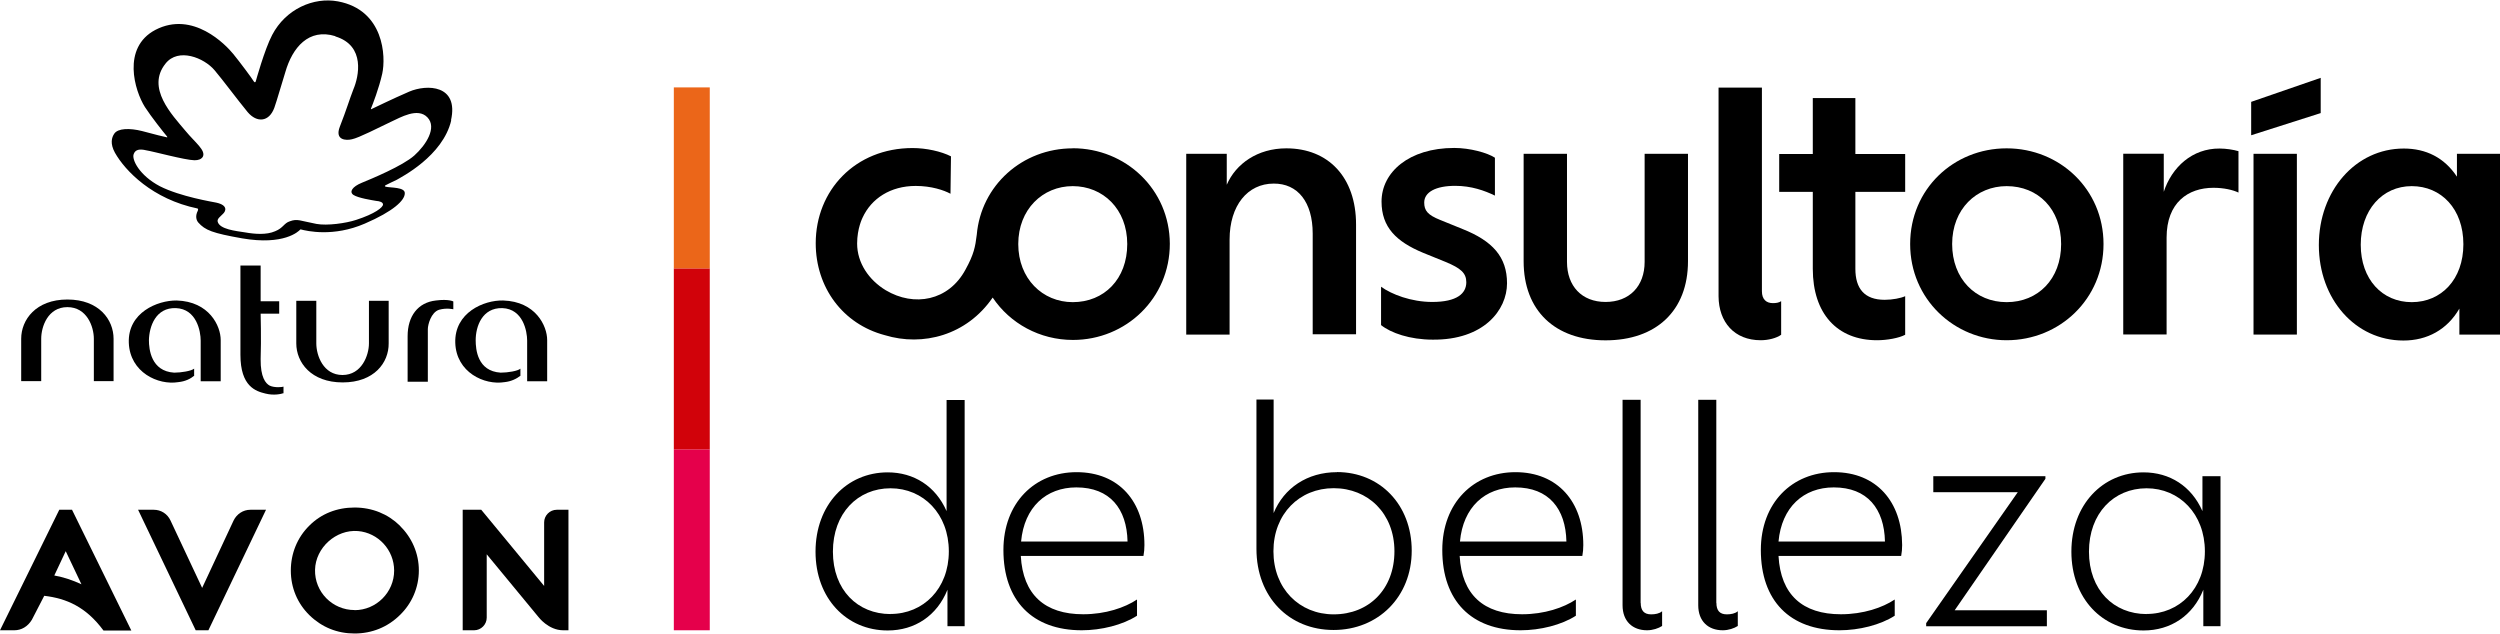
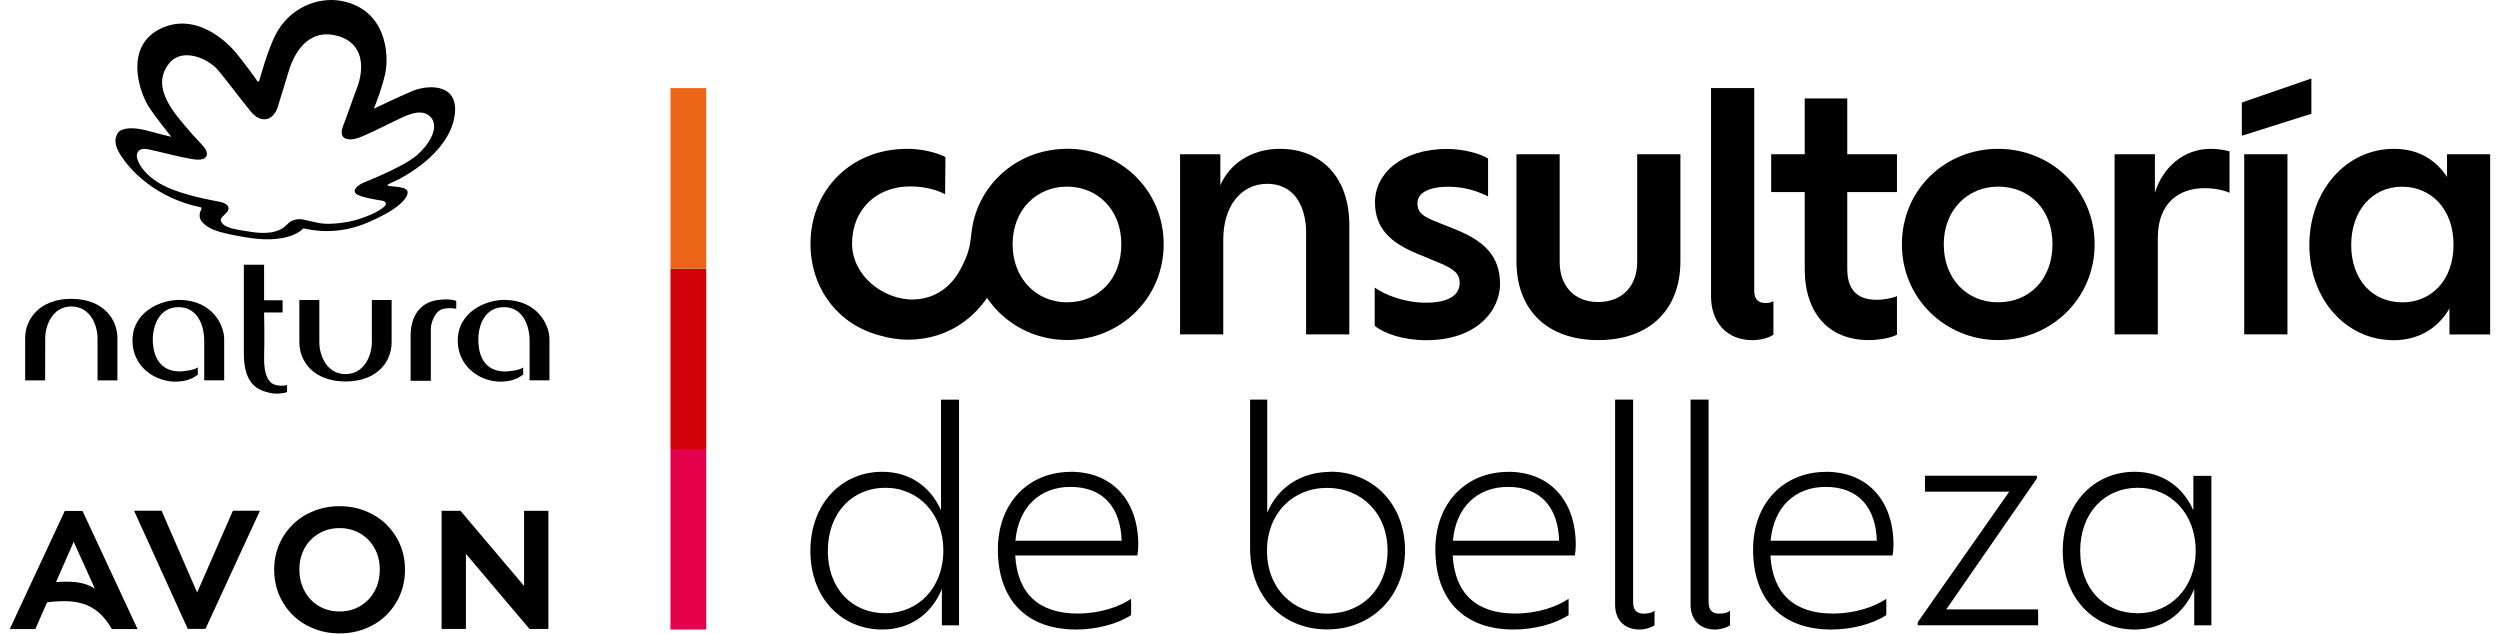
- <svg xmlns="http://www.w3.org/2000/svg" id="Camada_2" width="256" height="64.86" viewBox="0 0 256 64.86">
-   <g id="Camada_1-2">
-     <path style="fill:#000;" d="m134.42,23.92v10.31h4.44v-11.24c0-4.85-2.85-7.8-7.14-7.8-2.95,0-5.17,1.58-6.1,3.73v-3.17h-4.15v18.51h4.44v-9.73c0-3.49,1.85-5.73,4.51-5.73,2.46-.02,4,1.88,4,5.12Z" />
-     <path style="fill:#000;" d="m154.32,29.01c0-2.71-1.49-4.34-4.56-5.56l-2.29-.93c-1.27-.51-1.63-.95-1.63-1.78,0-1.07,1.19-1.71,3.17-1.71,1.66,0,3.02.49,4.07,1v-3.88c-.78-.51-2.56-1-4.17-1-4.63,0-7.44,2.49-7.44,5.49,0,2.63,1.51,4.1,4.24,5.24l2.34.95c1.51.63,2.1,1.12,2.1,2.07,0,1.15-.95,2.02-3.49,2.02-2.15,0-4.17-.78-5.24-1.56v3.93c1,.8,2.95,1.49,5.29,1.49,5.19.05,7.61-3,7.61-5.78Z" />
-     <path style="fill:#000;" d="m172.85,15.75h-4.44v11.07c0,2.49-1.56,4.1-4,4.1s-3.95-1.63-3.95-4.1v-11.07h-4.44v11c0,5.07,3.22,8.1,8.39,8.1s8.44-3.02,8.44-8.1v-11h0Z" />
-     <path style="fill:#000;" d="m180.29,34.84c.8,0,1.63-.22,2.1-.56v-3.44c-.22.15-.49.2-.85.2-.66,0-1.12-.37-1.12-1.22V8.97h-4.44v21.38c.02,2.63,1.61,4.49,4.32,4.49Z" />
-     <path style="fill:#000;" d="m195.09,34.28v-3.95c-.44.2-1.29.37-2.1.37-2.07,0-3-1.15-3-3.17v-7.88h5.1v-3.88h-5.1v-5.73h-4.36v5.73h-3.44v3.88h3.44v7.88c0,4.58,2.49,7.31,6.58,7.31,1.02,0,2.24-.22,2.88-.56Z" />
-     <path style="fill:#000;" d="m205.48,34.84c5.44,0,9.92-4.24,9.92-9.85s-4.49-9.8-9.92-9.8-9.88,4.17-9.88,9.8,4.51,9.85,9.88,9.85Zm0-15.78c3.22,0,5.58,2.34,5.58,5.93s-2.37,5.95-5.58,5.95-5.58-2.41-5.58-5.95c0-3.58,2.49-5.93,5.58-5.93Z" />
-     <path style="fill:#000;" d="m221.57,19.67v-3.93h-4.15v18.51h4.44v-9.92c0-3.58,2.19-5.1,4.8-5.1,1.07,0,2,.22,2.56.49v-4.24c-.51-.15-1.27-.27-1.93-.27-2.8-.02-4.9,1.9-5.73,4.46Z" />
-     <rect style="fill:#000;" x="230.76" y="15.75" width="4.44" height="18.51" />
-     <path style="fill:#000;" d="m251.59,15.75v2.34c-1.29-1.95-3.17-2.88-5.44-2.88-4.95,0-8.7,4.34-8.7,9.88s3.73,9.78,8.66,9.78c2.44,0,4.49-1.12,5.73-3.27v2.66h4.17V15.75h-4.41Zm-4.63,15.19c-3.02,0-5.22-2.34-5.22-5.88s2.19-6,5.22-6,5.29,2.34,5.29,5.95-2.27,5.93-5.29,5.93Z" />
-     <path style="fill:#000;" d="m109.85,15.19c-5.17,0-9.39,3.8-9.83,8.85-.15,1.22-.29,2-1.15,3.56-1.73,3.22-5.27,3.85-8.17,2.12-1.73-1.05-2.93-2.8-2.93-4.78,0-1.56.54-2.61.56-2.66.9-1.95,2.85-3.24,5.44-3.24,1.61,0,2.9.44,3.56.8l.05-3.83c-1-.51-2.54-.85-3.93-.85-5.88,0-9.92,4.34-9.92,9.75,0,4.51,2.76,8.27,7.07,9.41,3.9,1.19,8.39.02,11.05-3.85,1.78,2.66,4.83,4.34,8.22,4.34,5.44,0,9.92-4.27,9.92-9.85-.02-5.56-4.51-9.78-9.95-9.78Zm0,15.75c-3.1,0-5.58-2.41-5.58-5.95s2.49-5.93,5.58-5.93,5.58,2.34,5.58,5.93-2.37,5.95-5.58,5.95Z" />
-     <path style="fill:#000;" d="m20.04,64.54l-5.9-12.34h1.61c.73,0,1.39.41,1.71,1.1l3.24,6.9,3.22-6.9c.32-.66.98-1.1,1.71-1.1h1.61l-5.9,12.34h-1.29Z" />
-     <path style="fill:#000;" d="m7.39,52.2h-1.32l-6.07,12.34h1.46c.73,0,1.37-.37,1.8-1.07l1.27-2.46c2.27.27,4.27,1.12,6.07,3.56h2.85l-6.07-12.36Zm-.66,4.24l1.61,3.39c-.88-.41-1.83-.73-2.78-.9l1.17-2.49Z" />
-     <path style="fill:#000;" d="m57.01,52.2c-.71,0-1.29.59-1.29,1.29v6.51l-6.44-7.8h-1.9v12.34h1.17c.71,0,1.29-.59,1.29-1.29v-6.49l5.29,6.41s1.02,1.37,2.54,1.37h.54v-12.34h-1.19Z" />
-     <path style="fill:#000;" d="m36.31,62.47c-2.27,0-4.1-1.85-4.05-4.12.05-2.27,2.15-4.15,4.39-3.97,2.07.17,3.71,1.93,3.71,4.05,0,2.22-1.83,4.05-4.05,4.05m4.63-8.66c-1.22-1.19-2.83-1.85-4.63-1.85s-3.41.63-4.63,1.85c-1.24,1.22-1.9,2.85-1.9,4.61s.68,3.36,1.9,4.56c1.27,1.24,2.85,1.88,4.63,1.88s3.39-.66,4.63-1.88c1.24-1.19,1.95-2.83,1.95-4.58s-.71-3.36-1.95-4.58" />
-     <path style="fill:#000;" d="m6.9,30.67c3.24,0,4.73,2.07,4.73,4.02v4.34h-2.02v-4.34c0-1.24-.71-3.24-2.71-3.24s-2.68,2-2.68,3.24v4.34h-2.05v-4.34c0-1.95,1.51-4.02,4.73-4.02" />
-     <path style="fill:#000;" d="m35.09,39.16c-3.24,0-4.75-2.05-4.75-4v-4.36h2.05v4.36c0,1.24.71,3.24,2.68,3.24s2.71-2.02,2.71-3.24v-4.36h2.02v4.36c.02,1.98-1.49,4-4.71,4" />
-     <path style="fill:#000;" d="m19.92,38.45c-.41.34-.95.61-1.66.68-2.07.34-4.95-1-5.07-4.02-.12-3.1,2.93-4.36,4.9-4.34,3.34.1,4.51,2.61,4.51,4.05v4.22h-2.05v-4.17c0-.93-.41-3.24-2.54-3.32-2.07-.07-2.73,1.88-2.76,3.29,0,.93.22,3.17,2.58,3.32.73,0,1.76-.17,2.05-.41v.71h.02Z" />
-     <path style="fill:#000;" d="m29.06,40.25c-.27.1-1.02.27-1.88.05-.98-.24-2.56-.71-2.56-3.97v-9.14h2.07v3.66h1.9v1.27h-1.9s.07,2.58,0,4.66c-.02,1.85.51,2.49.93,2.71.51.24,1.32.15,1.41.1v.68h.02Z" />
-     <path style="fill:#000;" d="m41.74,34.43c0-2.05,1.05-3.46,2.9-3.66,1.32-.17,1.78.1,1.78.1v.8s-.68-.17-1.46.05c-.83.27-1.15,1.54-1.15,1.98v5.39h-2.07v-4.66" />
-     <path style="fill:#000;" d="m53.33,38.45c-.44.34-.98.61-1.66.68-2.07.34-4.95-1-5.05-4.02-.1-3.1,2.93-4.39,4.9-4.34,3.34.1,4.51,2.61,4.51,4.05v4.22h-2.05v-4.17c0-.93-.41-3.24-2.54-3.32-2.07-.05-2.73,1.88-2.73,3.29,0,.93.17,3.17,2.56,3.32.73,0,1.76-.17,2.02-.41v.71h.02Z" />
-     <path style="fill:#000;" d="m34.33,3.7c-2.71-.83-4.39,1.15-5.12,3.71-.63,2.02-.76,2.58-1.12,3.63-.54,1.46-1.78,1.56-2.73.44-1.1-1.34-2.58-3.34-3.39-4.29-1.07-1.27-3.71-2.34-5.02-.68-2,2.49.66,5.24,2.05,6.9.98,1.19,2.12,2,1.76,2.66-.17.24-.44.34-.85.34-.98-.02-4.19-.9-4.95-1.02-.63-.15-1.1-.1-1.27.39-.22.56.59,2.19,2.68,3.29,2.1,1.07,5.46,1.61,5.78,1.68,1.22.27.98.88.68,1.15-.27.29-.61.49-.54.8.2.78,1.85.95,2.83,1.1.95.17,2.17.27,3.05-.12.85-.34.9-.83,1.51-1.02.78-.29,1.05-.05,2.73.27,1.1.2,3.02-.07,4.05-.41,1.95-.63,2.76-1.29,2.76-1.58,0-.24-.34-.34-.71-.37-.41-.07-1.83-.29-2.32-.61-.46-.32-.1-.85.85-1.24,1-.41,4.19-1.73,5.39-2.8,1.19-1.07,2.34-2.85,1.34-3.9s-2.78.02-3.71.44c-1.29.61-3.32,1.66-4.02,1.8-.61.15-1.78.1-1.24-1.29.68-1.73.98-2.78,1.39-3.83.54-1.27,1.27-4.46-1.85-5.41m11.87,8.58c-.85,3.68-5.17,5.85-5.58,6.1-.44.22-.95.44-1.15.56-.07.05-.12.1.02.15.46.12,2,.02,1.95.68,0,.71-1.15,1.83-4.1,3.1-3.22,1.39-5.9.76-6.56.59l-.05.02c-.17.2-1.68,1.63-5.93.9-3.05-.54-3.8-.83-4.51-1.63-.2-.24-.32-.66-.05-1.19.05-.12.05-.2-.02-.24-4.61-.95-7.41-3.85-8.46-5.71-.51-.93-.34-1.56-.07-1.95.37-.56,1.58-.59,2.85-.27,1.41.39,2.19.56,2.49.63.1.05.1,0,.07-.07-.37-.44-1.61-2-2.27-3.02-1.05-1.66-2.39-6.07,1.07-7.9,3.85-2,7.22,1.54,7.97,2.46.66.8,1.98,2.58,2.07,2.76.17.29.24.05.24.05,0,0,.9-3.27,1.68-4.75,1.39-2.66,4.24-3.9,6.73-3.44,4.73.88,4.93,5.66,4.54,7.41-.34,1.51-.98,3.15-1.15,3.56-.02.07,0,.1.07.05.37-.17,2.05-1,3.85-1.78,1.78-.76,5.1-.73,4.27,2.95" />
-     <rect x="69" y="46.01" width="3.68" height="18.53" style="fill:#e5004b;" />
-     <rect x="69" y="27.48" width="3.68" height="18.53" style="fill:#d1020a;" />
-     <rect x="69" y="8.95" width="3.68" height="18.53" style="fill:#eb6619;" />
-     <polygon points="230.52 10.43 237.64 7.97 237.64 11.58 230.52 13.85 230.52 10.43" style="fill:#000;" />
-     <path style="fill:#000;" d="m96.92,52.32c-1.12-2.54-3.34-3.95-6.02-3.95-4.19,0-7.39,3.32-7.39,8.12s3.19,8.07,7.39,8.07c2.78,0,5.05-1.51,6.12-4.17v3.73h1.76v-23.16h-1.85v11.36Zm-5.73,10.56c-3.36,0-5.9-2.46-5.9-6.39s2.54-6.49,5.9-6.49,5.97,2.63,5.97,6.46-2.61,6.41-5.97,6.41Z" />
-     <path style="fill:#000;" d="m110.24,48.35c-4.29,0-7.49,3.15-7.49,7.97,0,5.19,2.97,8.22,8.02,8.22,2,0,4.19-.54,5.66-1.49v-1.66c-1.24.83-3.22,1.51-5.51,1.51-3.93,0-6.17-2-6.39-5.97h12.56c.07-.37.1-.73.1-1.12,0-4.41-2.58-7.46-6.95-7.46Zm-5.68,7.1c.32-3.51,2.56-5.54,5.66-5.54,3.44,0,5.17,2.19,5.24,5.54h-10.9Z" />
-     <path style="fill:#000;" d="m136.91,48.35c-3.05,0-5.44,1.63-6.49,4.19v-11.63h-1.76v15.29c0,4.95,3.34,8.31,7.9,8.31s8-3.39,8-8.12-3.27-8.05-7.66-8.05Zm-.34,14.56c-3.51,0-6.17-2.63-6.17-6.46s2.66-6.46,6.17-6.46,6.22,2.58,6.22,6.46-2.61,6.46-6.22,6.46Z" />
-     <path style="fill:#000;" d="m155.18,48.35c-4.29,0-7.49,3.15-7.49,7.97,0,5.19,2.97,8.22,8.02,8.22,2,0,4.19-.54,5.66-1.49v-1.66c-1.24.83-3.22,1.51-5.51,1.51-3.93,0-6.17-2-6.39-5.97h12.56c.07-.37.1-.73.1-1.12,0-4.41-2.61-7.46-6.95-7.46Zm-5.68,7.1c.32-3.51,2.56-5.54,5.66-5.54,3.44,0,5.17,2.19,5.24,5.54h-10.9Z" />
-     <path style="fill:#000;" d="m168,61.74v-20.8h-1.85v21.04c0,1.63,1.02,2.56,2.51,2.56.59,0,1.17-.2,1.54-.44v-1.51c-.27.24-.71.32-1.12.32-.73,0-1.07-.39-1.07-1.17Z" />
-     <path style="fill:#000;" d="m175.75,61.74v-20.8h-1.85v21.04c0,1.63,1.02,2.56,2.51,2.56.59,0,1.17-.2,1.54-.44v-1.51c-.27.24-.71.32-1.12.32-.73,0-1.07-.39-1.07-1.17Z" />
-     <path style="fill:#000;" d="m187.8,48.35c-4.29,0-7.49,3.15-7.49,7.97,0,5.19,2.97,8.22,8.05,8.22,2,0,4.19-.54,5.66-1.49v-1.66c-1.24.83-3.22,1.51-5.51,1.51-3.93,0-6.17-2-6.39-5.97h12.56c.07-.37.1-.73.1-1.12-.02-4.41-2.61-7.46-6.97-7.46Zm-5.68,7.1c.32-3.51,2.56-5.54,5.66-5.54,3.44,0,5.17,2.19,5.24,5.54h-10.9Z" />
-     <polygon points="209.45 49.03 209.45 48.76 197.97 48.76 197.97 50.4 206.62 50.4 197.24 63.81 197.24 64.13 209.6 64.13 209.6 62.49 200.16 62.49 209.45 49.03" style="fill:#000;" />
-     <path style="fill:#000;" d="m225.52,52.32c-1.12-2.54-3.34-3.95-6.02-3.95-4.19,0-7.39,3.32-7.39,8.12s3.19,8.07,7.39,8.07c2.78,0,5.05-1.51,6.12-4.17v3.73h1.76v-15.36h-1.85v3.56Zm-5.71,10.56c-3.36,0-5.9-2.46-5.9-6.39s2.54-6.49,5.9-6.49,5.97,2.63,5.97,6.46-2.61,6.41-5.97,6.41Z" />
+ <svg xmlns="http://www.w3.org/2000/svg" id="b" width="256" height="64.86" viewBox="0 0 256 65.37">
+   <g id="c">
+     <rect x="68.19" y="46.34" width="3.69" height="18.63" style="fill:#e5004b;" />
+     <rect x="68.19" y="27.72" width="3.69" height="18.63" style="fill:#d1020a;" />
+     <rect x="68.19" y="9.09" width="3.69" height="18.63" style="fill:#eb6619;" />
+     <path d="m133.79,24.14v10.37h4.46v-11.3c0-4.87-2.86-7.85-7.18-7.85-2.97,0-5.21,1.6-6.13,3.76v-3.2h-4.16v18.59h4.46v-9.78c0-3.49,1.86-5.76,4.54-5.76,2.49,0,4.02,1.9,4.02,5.17Z" style="fill:#000000;" />
+     <path style="fill:#000000;" d="m153.8,29.27c0-2.71-1.49-4.35-4.57-5.58l-2.31-.93c-1.26-.52-1.64-.97-1.64-1.78,0-1.08,1.19-1.71,3.2-1.71,1.67,0,3.05.48,4.09,1v-3.9c-.78-.52-2.57-1-4.2-1-4.65,0-7.47,2.49-7.47,5.5,0,2.64,1.52,4.13,4.28,5.28l2.34.97c1.52.63,2.12,1.12,2.12,2.08,0,1.15-.97,2.04-3.49,2.04-2.16,0-4.2-.78-5.28-1.56v3.94c1,.82,2.97,1.49,5.32,1.49,5.21,0,7.62-3.05,7.62-5.84Z" />
+     <path d="m172.42,15.92h-4.46v11.12c0,2.49-1.56,4.13-4.02,4.13s-3.98-1.64-3.98-4.13v-11.12h-4.46v11.04c0,5.09,3.23,8.14,8.44,8.14s8.48-3.05,8.48-8.14v-11.04Z" />
+     <path style="fill:#000000;" d="m179.9,35.1c.82,0,1.64-.22,2.12-.56v-3.46c-.22.15-.48.19-.86.19-.67,0-1.12-.37-1.12-1.23V9.09h-4.46v21.48c0,2.68,1.6,4.54,4.31,4.54Z" />
+     <path style="fill:#000000;" d="m194.77,34.55v-3.98c-.45.19-1.3.37-2.12.37-2.08,0-3.01-1.15-3.01-3.2v-7.92h5.13v-3.9h-5.13v-5.76h-4.39v5.76h-3.46v3.9h3.46v7.92c0,4.61,2.49,7.36,6.62,7.36,1.04,0,2.27-.22,2.9-.56Z" />
+     <path style="fill:#000000;" d="m205.21,35.1c5.47,0,9.96-4.28,9.96-9.89s-4.5-9.85-9.96-9.85-9.93,4.2-9.93,9.85,4.54,9.89,9.93,9.89Zm0-15.84c3.23,0,5.61,2.34,5.61,5.95s-2.38,5.99-5.61,5.99-5.61-2.42-5.61-5.99,2.49-5.95,5.61-5.95Z" />
+     <path style="fill:#000000;" d="m221.39,19.86v-3.94h-4.16v18.59h4.46v-9.96c0-3.61,2.19-5.13,4.83-5.13,1.08,0,2.01.22,2.57.48v-4.28c-.52-.15-1.26-.26-1.93-.26-2.83,0-4.95,1.93-5.76,4.5Z" />
+     <rect style="fill:#000000;" x="230.61" y="15.92" width="4.46" height="18.59" />
+     <path style="fill:#000000;" d="m251.54,15.92v2.34c-1.3-1.97-3.2-2.9-5.47-2.9-4.98,0-8.74,4.35-8.74,9.93s3.76,9.82,8.7,9.82c2.45,0,4.5-1.12,5.76-3.27v2.68h4.2V15.92h-4.46Zm-4.65,15.28c-3.05,0-5.24-2.34-5.24-5.91s2.19-6.02,5.24-6.02,5.32,2.34,5.32,5.99-2.27,5.95-5.32,5.95Z" />
+     <path style="fill:#000000;" d="m109.11,15.36c-5.2,0-9.44,3.83-9.88,8.9-.14,1.22-.29,2-1.14,3.58-1.74,3.23-5.29,3.87-8.22,2.12-1.75-1.05-2.94-2.83-2.94-4.81,0-1.58.55-2.63.56-2.66.91-1.96,2.85-3.25,5.46-3.25,1.63,0,2.92.44,3.58.81l.04-3.84c-1-.52-2.55-.85-3.95-.85-5.91,0-9.98,4.36-9.98,9.79,0,4.54,2.77,8.31,7.11,9.46,3.93,1.19,8.43.04,11.11-3.87,1.8,2.67,4.86,4.35,8.26,4.35,5.47,0,9.97-4.28,9.97-9.89s-4.5-9.85-9.97-9.85Zm0,15.84c-3.12,0-5.61-2.42-5.61-5.99s2.49-5.95,5.61-5.95,5.61,2.34,5.61,5.95-2.38,5.99-5.61,5.99Z" />
+     <polygon style="fill:#000000;" points="230.36 10.58 237.54 8.1 237.54 11.74 230.36 14.01 230.36 10.58" />
+     <path style="fill:#000000;" d="m96.11,52.67c-1.12-2.55-3.35-3.98-6.06-3.98-4.22,0-7.42,3.32-7.42,8.17s3.2,8.11,7.42,8.11c2.79,0,5.06-1.52,6.15-4.19v3.76h1.77v-23.29h-1.86v11.43Zm-5.75,10.62c-3.38,0-5.93-2.48-5.93-6.43s2.55-6.52,5.93-6.52,5.99,2.64,5.99,6.49-2.61,6.46-5.99,6.46Z" />
+     <path style="fill:#000000;" d="m109.5,48.7c-4.32,0-7.52,3.17-7.52,8.01,0,5.22,2.98,8.26,8.07,8.26,2.02,0,4.22-.53,5.68-1.49v-1.68c-1.24.84-3.23,1.52-5.53,1.52-3.94,0-6.21-2.02-6.43-5.99h12.61c.06-.37.09-.75.09-1.12,0-4.47-2.61-7.52-6.99-7.52Zm-5.71,7.11c.31-3.54,2.58-5.56,5.68-5.56,3.45,0,5.19,2.21,5.28,5.56h-10.96Z" />
+     <path style="fill:#000000;" d="m136.3,48.7c-3.07,0-5.47,1.65-6.52,4.22v-11.68h-1.77v15.37c0,4.97,3.35,8.35,7.95,8.35s8.04-3.42,8.04-8.17-3.29-8.11-7.7-8.11Zm-.34,14.63c-3.54,0-6.21-2.64-6.21-6.49s2.67-6.49,6.21-6.49,6.24,2.61,6.24,6.49-2.61,6.49-6.24,6.49Z" />
+     <path style="fill:#000000;" d="m154.65,48.7c-4.32,0-7.52,3.17-7.52,8.01,0,5.22,2.98,8.26,8.07,8.26,2.02,0,4.22-.53,5.68-1.49v-1.68c-1.24.84-3.23,1.52-5.53,1.52-3.94,0-6.21-2.02-6.43-5.99h12.61c.06-.37.09-.75.09-1.12,0-4.47-2.61-7.52-6.99-7.52Zm-5.71,7.11c.31-3.54,2.58-5.56,5.68-5.56,3.45,0,5.19,2.21,5.28,5.56h-10.96Z" />
+     <path style="fill:#000000;" d="m167.54,62.14v-20.9h-1.86v21.15c0,1.65,1.02,2.58,2.52,2.58.59,0,1.18-.19,1.55-.43v-1.52c-.28.25-.71.31-1.12.31-.75,0-1.09-.4-1.09-1.18Z" />
+     <path style="fill:#000000;" d="m175.33,62.14v-20.9h-1.86v21.15c0,1.65,1.02,2.58,2.52,2.58.59,0,1.18-.19,1.55-.43v-1.52c-.28.25-.71.31-1.12.31-.75,0-1.09-.4-1.09-1.18Z" />
+     <path style="fill:#000000;" d="m187.44,48.7c-4.32,0-7.52,3.17-7.52,8.01,0,5.22,2.98,8.26,8.07,8.26,2.02,0,4.22-.53,5.68-1.49v-1.68c-1.24.84-3.23,1.52-5.53,1.52-3.94,0-6.21-2.02-6.43-5.99h12.61c.06-.37.09-.75.09-1.12,0-4.47-2.61-7.52-6.99-7.52Zm-5.71,7.11c.31-3.54,2.58-5.56,5.68-5.56,3.45,0,5.19,2.21,5.28,5.56h-10.96Z" />
+     <polygon style="fill:#000000;" points="209.21 49.38 209.21 49.1 197.66 49.1 197.66 50.74 206.36 50.74 196.91 64.22 196.91 64.53 209.34 64.53 209.34 62.89 199.86 62.89 209.21 49.38" />
+     <path style="fill:#000000;" d="m225.36,52.67c-1.12-2.55-3.35-3.98-6.06-3.98-4.22,0-7.42,3.32-7.42,8.17s3.2,8.11,7.42,8.11c2.79,0,5.06-1.52,6.15-4.19v3.76h1.77v-15.43h-1.86v3.57Zm-5.75,10.62c-3.39,0-5.93-2.48-5.93-6.43s2.55-6.52,5.93-6.52,5.99,2.64,5.99,6.49-2.61,6.46-5.99,6.46Z" />
+     <path style="fill:#000000;" d="m6.35,30.84c3.26,0,4.76,2.07,4.76,4.05v4.37h-2.05v-4.37c0-1.26-.71-3.26-2.71-3.26-1.97,0-2.69,2.01-2.69,3.26s-.01,4.37-.01,4.37H1.59v-4.37c0-1.98,1.52-4.05,4.76-4.05" />
+     <path style="fill:#000000;" d="m34.66,39.37c-3.27,0-4.77-2.05-4.77-4.03v-4.38h2.06v4.38c0,1.24.7,3.27,2.71,3.27,1.98,0,2.71-2.03,2.71-3.27v-4.38h2.04v4.38c0,1.98-1.5,4.03-4.75,4.03" />
+     <path style="fill:#000000;" d="m19.42,38.65c-.42.35-.97.6-1.66.69-2.08.34-4.97-1.01-5.09-4.04-.11-3.11,2.94-4.39,4.93-4.35,3.35.09,4.53,2.62,4.53,4.06v4.24h-2.06v-4.21c0-.93-.41-3.27-2.55-3.34-2.08-.06-2.74,1.88-2.76,3.31,0,.92.22,3.19,2.6,3.32.73.01,1.77-.17,2.05-.42v.73Z" />
+     <path style="fill:#000000;" d="m28.62,40.47c-.27.09-1.02.27-1.88.05-.98-.24-2.58-.71-2.58-4v-9.2h2.09v3.67s1.91,0,1.91,0v1.26h-1.91s.06,2.61,0,4.68c-.03,1.86.52,2.51.94,2.71.51.25,1.33.16,1.43.09v.74Z" />
+     <path style="fill:#000000;" d="m41.37,34.62c0-2.06,1.06-3.48,2.92-3.67,1.31-.16,1.79.11,1.79.11v.81s-.7-.17-1.46.04c-.83.28-1.16,1.55-1.16,1.99,0,1.5,0,5.4,0,5.4h-2.09v-4.68" />
+     <path style="fill:#000000;" d="m52.99,38.65c-.43.34-.98.6-1.67.69-2.08.34-4.96-1.01-5.08-4.04-.1-3.11,2.93-4.4,4.93-4.35,3.36.09,4.53,2.62,4.53,4.06v4.24h-2.05v-4.21c0-.93-.42-3.27-2.55-3.34-2.08-.06-2.74,1.89-2.74,3.32,0,.92.16,3.18,2.58,3.32.74.01,1.77-.17,2.05-.42v.73Z" />
+     <path style="fill:#000000;" d="m33.91,3.73c-2.72-.82-4.4,1.16-5.15,3.71-.64,2.04-.77,2.59-1.12,3.66-.53,1.48-1.79,1.58-2.74.44-1.11-1.35-2.59-3.35-3.41-4.31-1.09-1.26-3.72-2.34-5.04-.69-2.01,2.49.65,5.27,2.06,6.94.98,1.19,2.14,2,1.77,2.67-.16.24-.44.33-.87.33-.99-.02-4.21-.9-4.97-1.04-.63-.14-1.11-.1-1.29.39-.23.57.58,2.22,2.69,3.3,2.11,1.09,5.49,1.61,5.81,1.69,1.22.26.99.88.69,1.16-.27.3-.61.5-.55.8.19.78,1.85.95,2.85,1.11.96.17,2.18.26,3.07-.11.86-.33.92-.82,1.51-1.03.79-.3,1.06-.05,2.75.28,1.09.2,3.03-.07,4.07-.42,1.96-.64,2.78-1.29,2.78-1.58,0-.25-.34-.34-.7-.37-.42-.07-1.84-.3-2.32-.62-.47-.32-.1-.87.86-1.25,1.01-.41,4.21-1.74,5.41-2.81,1.21-1.07,2.34-2.88,1.35-3.92-1.01-1.05-2.79.02-3.73.45-1.29.62-3.34,1.67-4.05,1.82-.62.15-1.78.11-1.25-1.3.68-1.74.99-2.8,1.41-3.85.52-1.29,1.25-4.49-1.89-5.46m11.93,8.63c-.87,3.69-5.21,5.87-5.62,6.12-.43.21-.97.44-1.16.56-.08.05-.13.1.03.15.46.12,2,.03,1.97.68,0,.7-1.16,1.85-4.12,3.11-3.23,1.39-5.92.75-6.6.6l-.06.02c-.18.2-1.68,1.64-5.95.9-3.05-.53-3.82-.84-4.53-1.64-.19-.25-.32-.67-.05-1.21.05-.13.06-.21-.02-.24-4.64-.95-7.45-3.87-8.49-5.73-.51-.94-.34-1.56-.08-1.95.37-.56,1.59-.6,2.87-.28,1.42.39,2.21.57,2.51.65.1.04.11,0,.06-.07-.36-.44-1.62-2.02-2.27-3.03-1.05-1.67-2.4-6.11,1.07-7.95,3.87-2.01,7.26,1.54,8,2.47.66.8,1.99,2.59,2.09,2.77.17.29.26.05.26.05,0,0,.9-3.28,1.7-4.78C28.83.88,31.7-.36,34.2.09c4.76.89,4.94,5.69,4.56,7.46-.34,1.53-.97,3.17-1.16,3.58-.03.08,0,.09.06.05.37-.17,2.06-1,3.88-1.78,1.81-.76,5.14-.74,4.29,2.96" />
+     <path style="fill:#000000;" d="m2.65,64.9l1.2-2.73c.31-.05.61-.08.91-.1.29-.02.57-.03.84-.03.58,0,1.11.06,1.59.17.48.11.92.28,1.32.52.4.24.77.54,1.1.9.33.36.64.79.93,1.29h2.65l-5.68-12.19h-1.83l-5.68,12.19h2.65Zm3.95-8.98l2.19,4.84c-.33-.23-.73-.41-1.22-.54-.49-.13-1.07-.19-1.74-.19-.33,0-.68.02-1.06.05l1.83-4.16Zm13.6,8.98l5.62-12.19h-2.79l-3.69,8.44-3.67-8.44h-2.84l5.54,12.19h1.83Zm13.84.47c.96,0,1.86-.17,2.68-.5.82-.33,1.54-.79,2.14-1.38.6-.59,1.08-1.29,1.42-2.09.34-.8.51-1.67.51-2.61s-.17-1.79-.51-2.59c-.34-.8-.82-1.49-1.42-2.08-.6-.59-1.32-1.04-2.14-1.38-.82-.33-1.72-.5-2.68-.5s-1.86.17-2.68.5c-.82.33-1.54.79-2.14,1.38-.6.59-1.08,1.28-1.42,2.08-.34.8-.51,1.67-.51,2.59s.17,1.81.51,2.61c.34.8.82,1.5,1.42,2.09.6.59,1.32,1.05,2.14,1.38.82.33,1.72.5,2.68.5Zm0-2.26c-.6,0-1.16-.11-1.66-.32-.5-.21-.94-.51-1.31-.9-.37-.38-.66-.84-.87-1.38-.21-.53-.31-1.11-.31-1.74s.1-1.18.31-1.71.5-.97.87-1.35c.37-.38.81-.67,1.31-.89.5-.21,1.06-.32,1.66-.32s1.16.11,1.66.32c.5.21.94.51,1.31.89.37.38.66.83.87,1.35s.31,1.09.31,1.71-.1,1.22-.31,1.75c-.21.53-.5.98-.87,1.37-.37.38-.81.68-1.31.9-.5.21-1.06.32-1.66.32Zm10.53-10.39v12.19h2.51v-7.75l6.56,7.75h1.95v-12.19h-2.51v7.75l-6.56-7.75h-1.95Z" />
  </g>
</svg>
